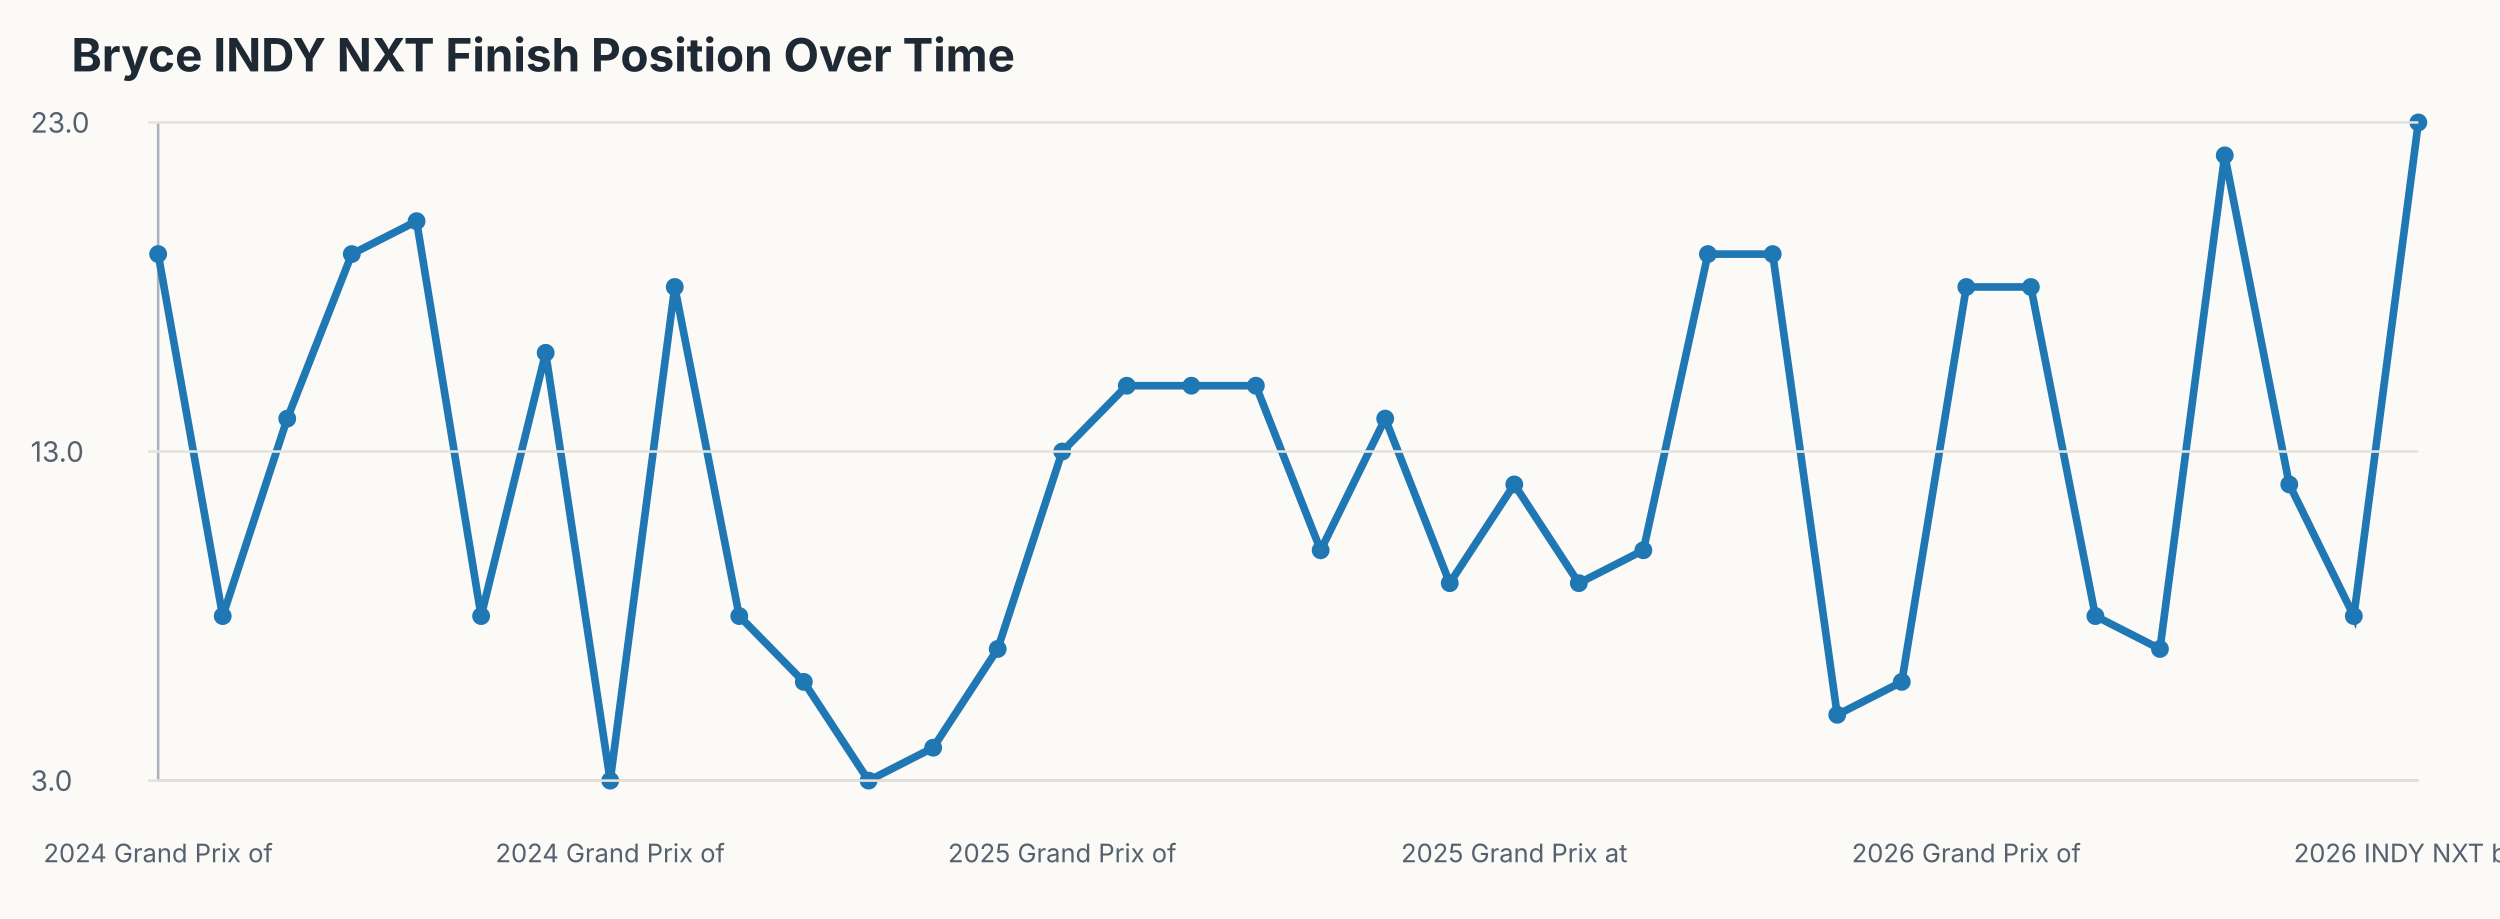
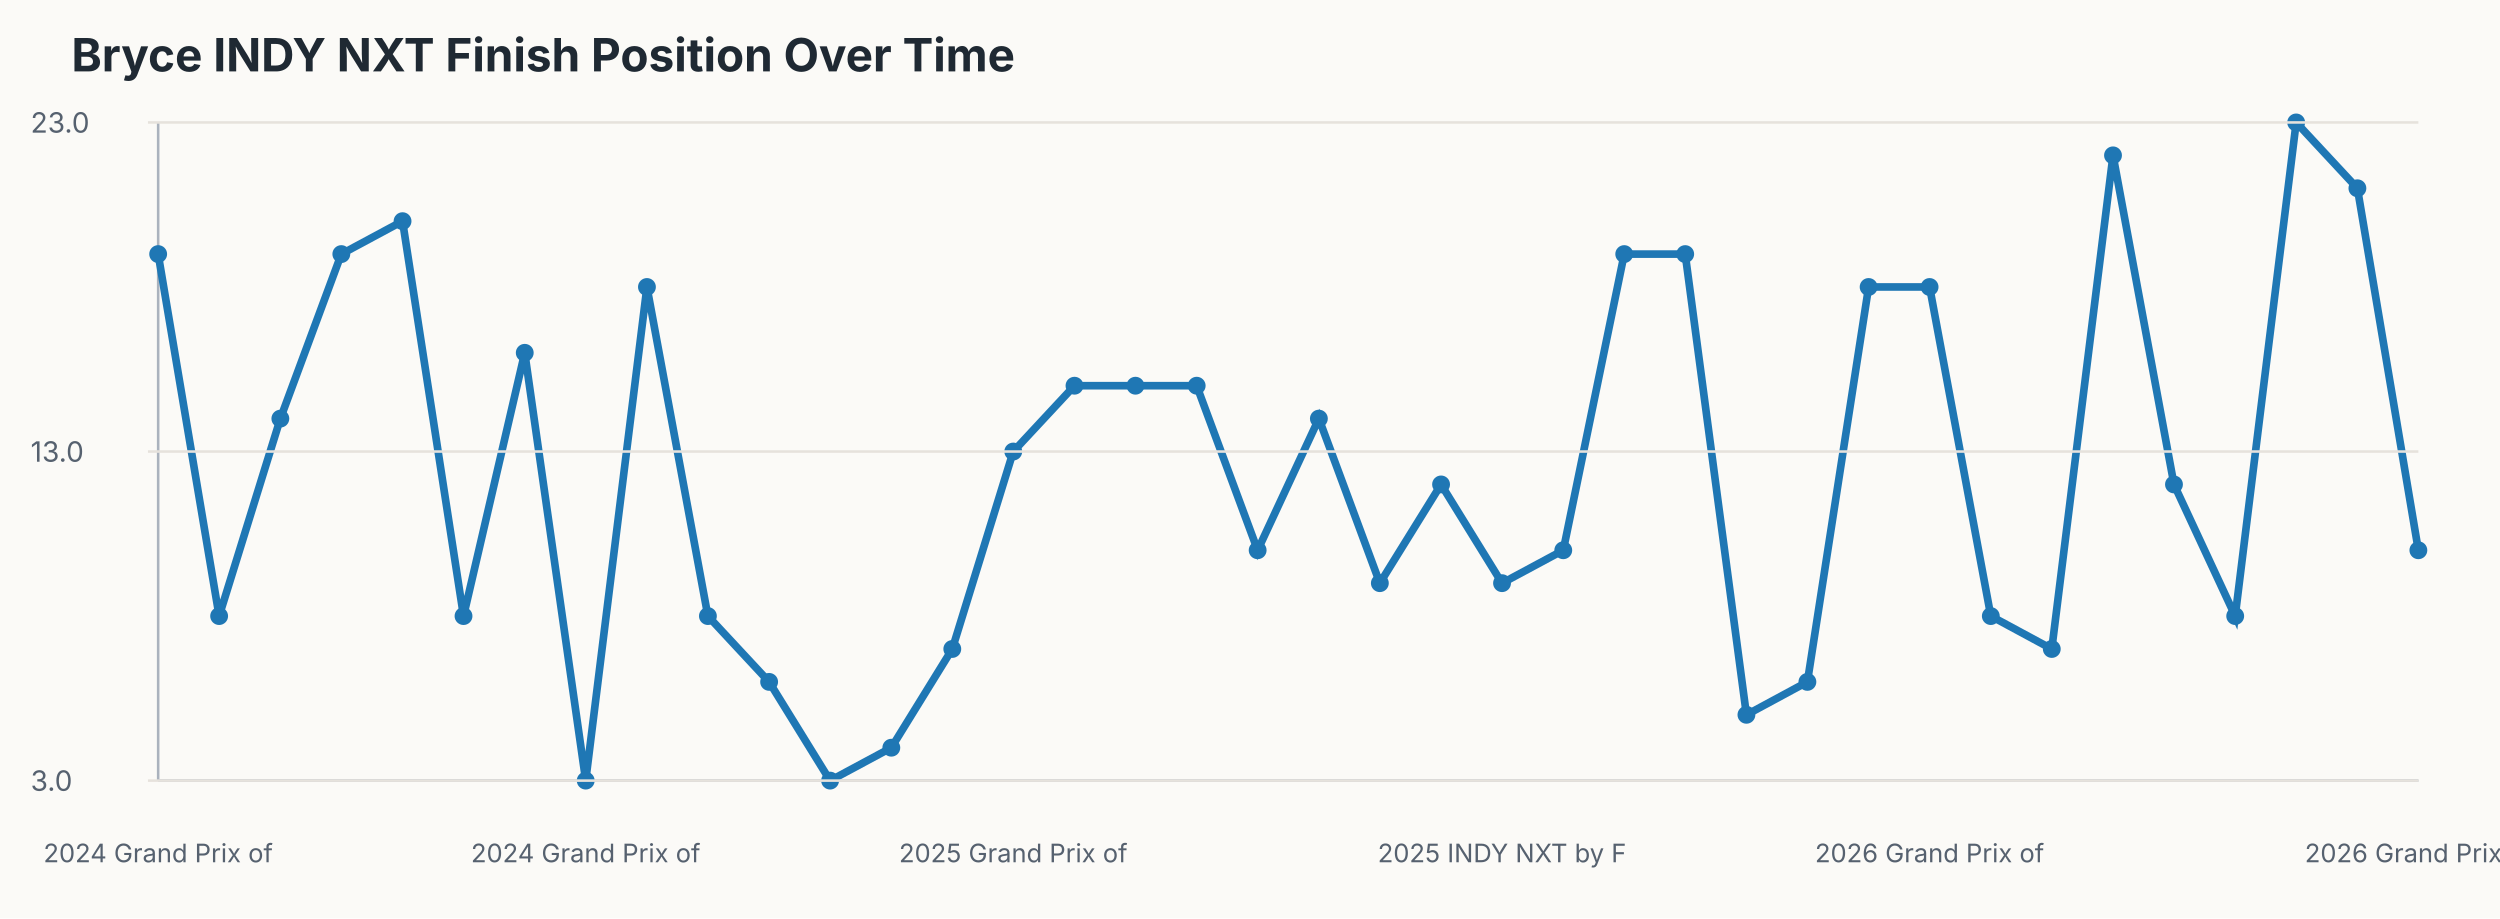
<svg xmlns="http://www.w3.org/2000/svg" width="980" height="360" viewBox="0 0 980 360">
  <rect width="100%" height="100%" fill="#fbfaf7" />
  <text x="28" y="28" font-family="Inter, Arial" font-size="18" font-weight="700" fill="#1f2933">Bryce INDY NXT Finish Position Over Time</text>
  <line x1="62" y1="48" x2="62" y2="306" stroke="#aab2bd" />
  <line x1="62" y1="306" x2="948" y2="306" stroke="#aab2bd" />
-   <polyline fill="none" stroke="#1f77b4" stroke-width="3" points="62.0,99.6 87.3,241.5 112.6,164.1 137.9,99.6 163.3,86.7 188.6,241.5 213.9,138.3 239.2,306.0 264.5,112.5 289.8,241.5 315.1,267.3 340.5,306.0 365.8,293.1 391.1,254.4 416.4,177.0 441.7,151.2 467.0,151.2 492.3,151.2 517.7,215.7 543.0,164.1 568.3,228.6 593.6,189.9 618.9,228.6 644.2,215.7 669.5,99.6 694.9,99.6 720.2,280.2 745.5,267.3 770.8,112.5 796.1,112.5 821.4,241.5 846.7,254.4 872.1,60.9 897.4,189.9 922.7,241.5 948.0,48.0" />
+   <polyline fill="none" stroke="#1f77b4" stroke-width="3" points="62.0,99.6 85.9,241.5 109.9,164.1 133.8,99.6 157.8,86.7 181.7,241.5 205.7,138.3 229.6,306.0 253.6,112.5 277.5,241.5 301.5,267.3 325.4,306.0 349.4,293.1 373.3,254.4 397.2,177.0 421.2,151.2 445.1,151.2 469.1,151.2 493.0,215.7 517.0,164.1 540.9,228.6 564.9,189.9 588.8,228.6 612.8,215.7 636.7,99.6 660.6,99.6 684.6,280.2 708.5,267.3 732.5,112.5 756.4,112.5 780.4,241.5 804.3,254.4 828.3,60.9 852.2,189.9 876.2,241.5 900.1,48.0 924.1,73.8 948.0,215.7" />
  <circle cx="62.0" cy="99.6" r="3.5" fill="#1f77b4" />
-   <circle cx="87.3" cy="241.5" r="3.5" fill="#1f77b4" />
-   <circle cx="112.6" cy="164.1" r="3.5" fill="#1f77b4" />
-   <circle cx="137.9" cy="99.6" r="3.5" fill="#1f77b4" />
-   <circle cx="163.3" cy="86.7" r="3.5" fill="#1f77b4" />
-   <circle cx="188.6" cy="241.5" r="3.5" fill="#1f77b4" />
-   <circle cx="213.9" cy="138.3" r="3.5" fill="#1f77b4" />
-   <circle cx="239.2" cy="306.0" r="3.5" fill="#1f77b4" />
-   <circle cx="264.5" cy="112.5" r="3.5" fill="#1f77b4" />
-   <circle cx="289.8" cy="241.5" r="3.5" fill="#1f77b4" />
-   <circle cx="315.1" cy="267.3" r="3.5" fill="#1f77b4" />
-   <circle cx="340.5" cy="306.0" r="3.5" fill="#1f77b4" />
-   <circle cx="365.8" cy="293.1" r="3.5" fill="#1f77b4" />
-   <circle cx="391.1" cy="254.4" r="3.5" fill="#1f77b4" />
-   <circle cx="416.4" cy="177.0" r="3.5" fill="#1f77b4" />
-   <circle cx="441.7" cy="151.2" r="3.5" fill="#1f77b4" />
-   <circle cx="467.0" cy="151.2" r="3.5" fill="#1f77b4" />
-   <circle cx="492.3" cy="151.2" r="3.5" fill="#1f77b4" />
-   <circle cx="517.7" cy="215.7" r="3.5" fill="#1f77b4" />
-   <circle cx="543.0" cy="164.1" r="3.5" fill="#1f77b4" />
-   <circle cx="568.3" cy="228.6" r="3.5" fill="#1f77b4" />
-   <circle cx="593.6" cy="189.9" r="3.5" fill="#1f77b4" />
-   <circle cx="618.9" cy="228.6" r="3.5" fill="#1f77b4" />
-   <circle cx="644.2" cy="215.7" r="3.5" fill="#1f77b4" />
-   <circle cx="669.5" cy="99.6" r="3.5" fill="#1f77b4" />
-   <circle cx="694.9" cy="99.6" r="3.5" fill="#1f77b4" />
-   <circle cx="720.2" cy="280.2" r="3.5" fill="#1f77b4" />
-   <circle cx="745.5" cy="267.3" r="3.5" fill="#1f77b4" />
-   <circle cx="770.8" cy="112.5" r="3.5" fill="#1f77b4" />
-   <circle cx="796.1" cy="112.5" r="3.5" fill="#1f77b4" />
-   <circle cx="821.4" cy="241.5" r="3.5" fill="#1f77b4" />
-   <circle cx="846.7" cy="254.4" r="3.5" fill="#1f77b4" />
-   <circle cx="872.1" cy="60.9" r="3.5" fill="#1f77b4" />
-   <circle cx="897.4" cy="189.9" r="3.5" fill="#1f77b4" />
-   <circle cx="922.7" cy="241.5" r="3.5" fill="#1f77b4" />
-   <circle cx="948.0" cy="48.0" r="3.5" fill="#1f77b4" />
+   <circle cx="85.9" cy="241.5" r="3.5" fill="#1f77b4" />
+   <circle cx="109.9" cy="164.1" r="3.5" fill="#1f77b4" />
+   <circle cx="133.8" cy="99.6" r="3.5" fill="#1f77b4" />
+   <circle cx="157.8" cy="86.7" r="3.5" fill="#1f77b4" />
+   <circle cx="181.7" cy="241.5" r="3.5" fill="#1f77b4" />
+   <circle cx="205.7" cy="138.3" r="3.5" fill="#1f77b4" />
+   <circle cx="229.6" cy="306.0" r="3.5" fill="#1f77b4" />
+   <circle cx="253.6" cy="112.5" r="3.5" fill="#1f77b4" />
+   <circle cx="277.5" cy="241.5" r="3.5" fill="#1f77b4" />
+   <circle cx="301.5" cy="267.3" r="3.5" fill="#1f77b4" />
+   <circle cx="325.4" cy="306.0" r="3.5" fill="#1f77b4" />
+   <circle cx="349.4" cy="293.1" r="3.5" fill="#1f77b4" />
+   <circle cx="373.3" cy="254.4" r="3.5" fill="#1f77b4" />
+   <circle cx="397.2" cy="177.0" r="3.5" fill="#1f77b4" />
+   <circle cx="421.2" cy="151.2" r="3.5" fill="#1f77b4" />
+   <circle cx="445.1" cy="151.2" r="3.5" fill="#1f77b4" />
+   <circle cx="469.1" cy="151.2" r="3.5" fill="#1f77b4" />
+   <circle cx="493.0" cy="215.7" r="3.5" fill="#1f77b4" />
+   <circle cx="517.0" cy="164.1" r="3.5" fill="#1f77b4" />
+   <circle cx="540.9" cy="228.6" r="3.5" fill="#1f77b4" />
+   <circle cx="564.9" cy="189.9" r="3.5" fill="#1f77b4" />
+   <circle cx="588.8" cy="228.6" r="3.5" fill="#1f77b4" />
+   <circle cx="612.8" cy="215.7" r="3.5" fill="#1f77b4" />
+   <circle cx="636.7" cy="99.6" r="3.5" fill="#1f77b4" />
+   <circle cx="660.6" cy="99.6" r="3.5" fill="#1f77b4" />
+   <circle cx="684.6" cy="280.2" r="3.5" fill="#1f77b4" />
+   <circle cx="708.5" cy="267.3" r="3.5" fill="#1f77b4" />
+   <circle cx="732.5" cy="112.5" r="3.5" fill="#1f77b4" />
+   <circle cx="756.4" cy="112.5" r="3.5" fill="#1f77b4" />
+   <circle cx="780.4" cy="241.5" r="3.5" fill="#1f77b4" />
+   <circle cx="804.3" cy="254.4" r="3.5" fill="#1f77b4" />
+   <circle cx="828.3" cy="60.9" r="3.5" fill="#1f77b4" />
+   <circle cx="852.2" cy="189.9" r="3.5" fill="#1f77b4" />
+   <circle cx="876.2" cy="241.5" r="3.5" fill="#1f77b4" />
+   <circle cx="900.1" cy="48.0" r="3.5" fill="#1f77b4" />
+   <circle cx="924.1" cy="73.8" r="3.5" fill="#1f77b4" />
+   <circle cx="948.0" cy="215.7" r="3.5" fill="#1f77b4" />
  <line x1="58" y1="306.0" x2="948" y2="306.0" stroke="#e6e2dc" />
  <text x="12" y="310.0" font-family="Inter, Arial" font-size="11" fill="#56616f">3.0</text>
  <line x1="58" y1="177.0" x2="948" y2="177.0" stroke="#e6e2dc" />
  <text x="12" y="181.0" font-family="Inter, Arial" font-size="11" fill="#56616f">13.0</text>
  <line x1="58" y1="48.0" x2="948" y2="48.0" stroke="#e6e2dc" />
  <text x="12" y="52.0" font-family="Inter, Arial" font-size="11" fill="#56616f">23.0</text>
  <text x="62.0" y="338" text-anchor="middle" font-family="Inter, Arial" font-size="10" fill="#56616f">2024 Grand Prix of</text>
-   <text x="239.2" y="338" text-anchor="middle" font-family="Inter, Arial" font-size="10" fill="#56616f">2024 Grand Prix of</text>
-   <text x="416.4" y="338" text-anchor="middle" font-family="Inter, Arial" font-size="10" fill="#56616f">2025 Grand Prix of</text>
-   <text x="593.6" y="338" text-anchor="middle" font-family="Inter, Arial" font-size="10" fill="#56616f">2025 Grand Prix at</text>
-   <text x="770.8" y="338" text-anchor="middle" font-family="Inter, Arial" font-size="10" fill="#56616f">2026 Grand Prix of</text>
-   <text x="948.0" y="338" text-anchor="middle" font-family="Inter, Arial" font-size="10" fill="#56616f">2026 INDY NXT by F</text>
+   <text x="229.6" y="338" text-anchor="middle" font-family="Inter, Arial" font-size="10" fill="#56616f">2024 Grand Prix of</text>
+   <text x="397.2" y="338" text-anchor="middle" font-family="Inter, Arial" font-size="10" fill="#56616f">2025 Grand Prix of</text>
+   <text x="588.8" y="338" text-anchor="middle" font-family="Inter, Arial" font-size="10" fill="#56616f">2025 INDY NXT by F</text>
+   <text x="756.4" y="338" text-anchor="middle" font-family="Inter, Arial" font-size="10" fill="#56616f">2026 Grand Prix of</text>
+   <text x="948.0" y="338" text-anchor="middle" font-family="Inter, Arial" font-size="10" fill="#56616f">2026 Grand Prix at</text>
</svg>
